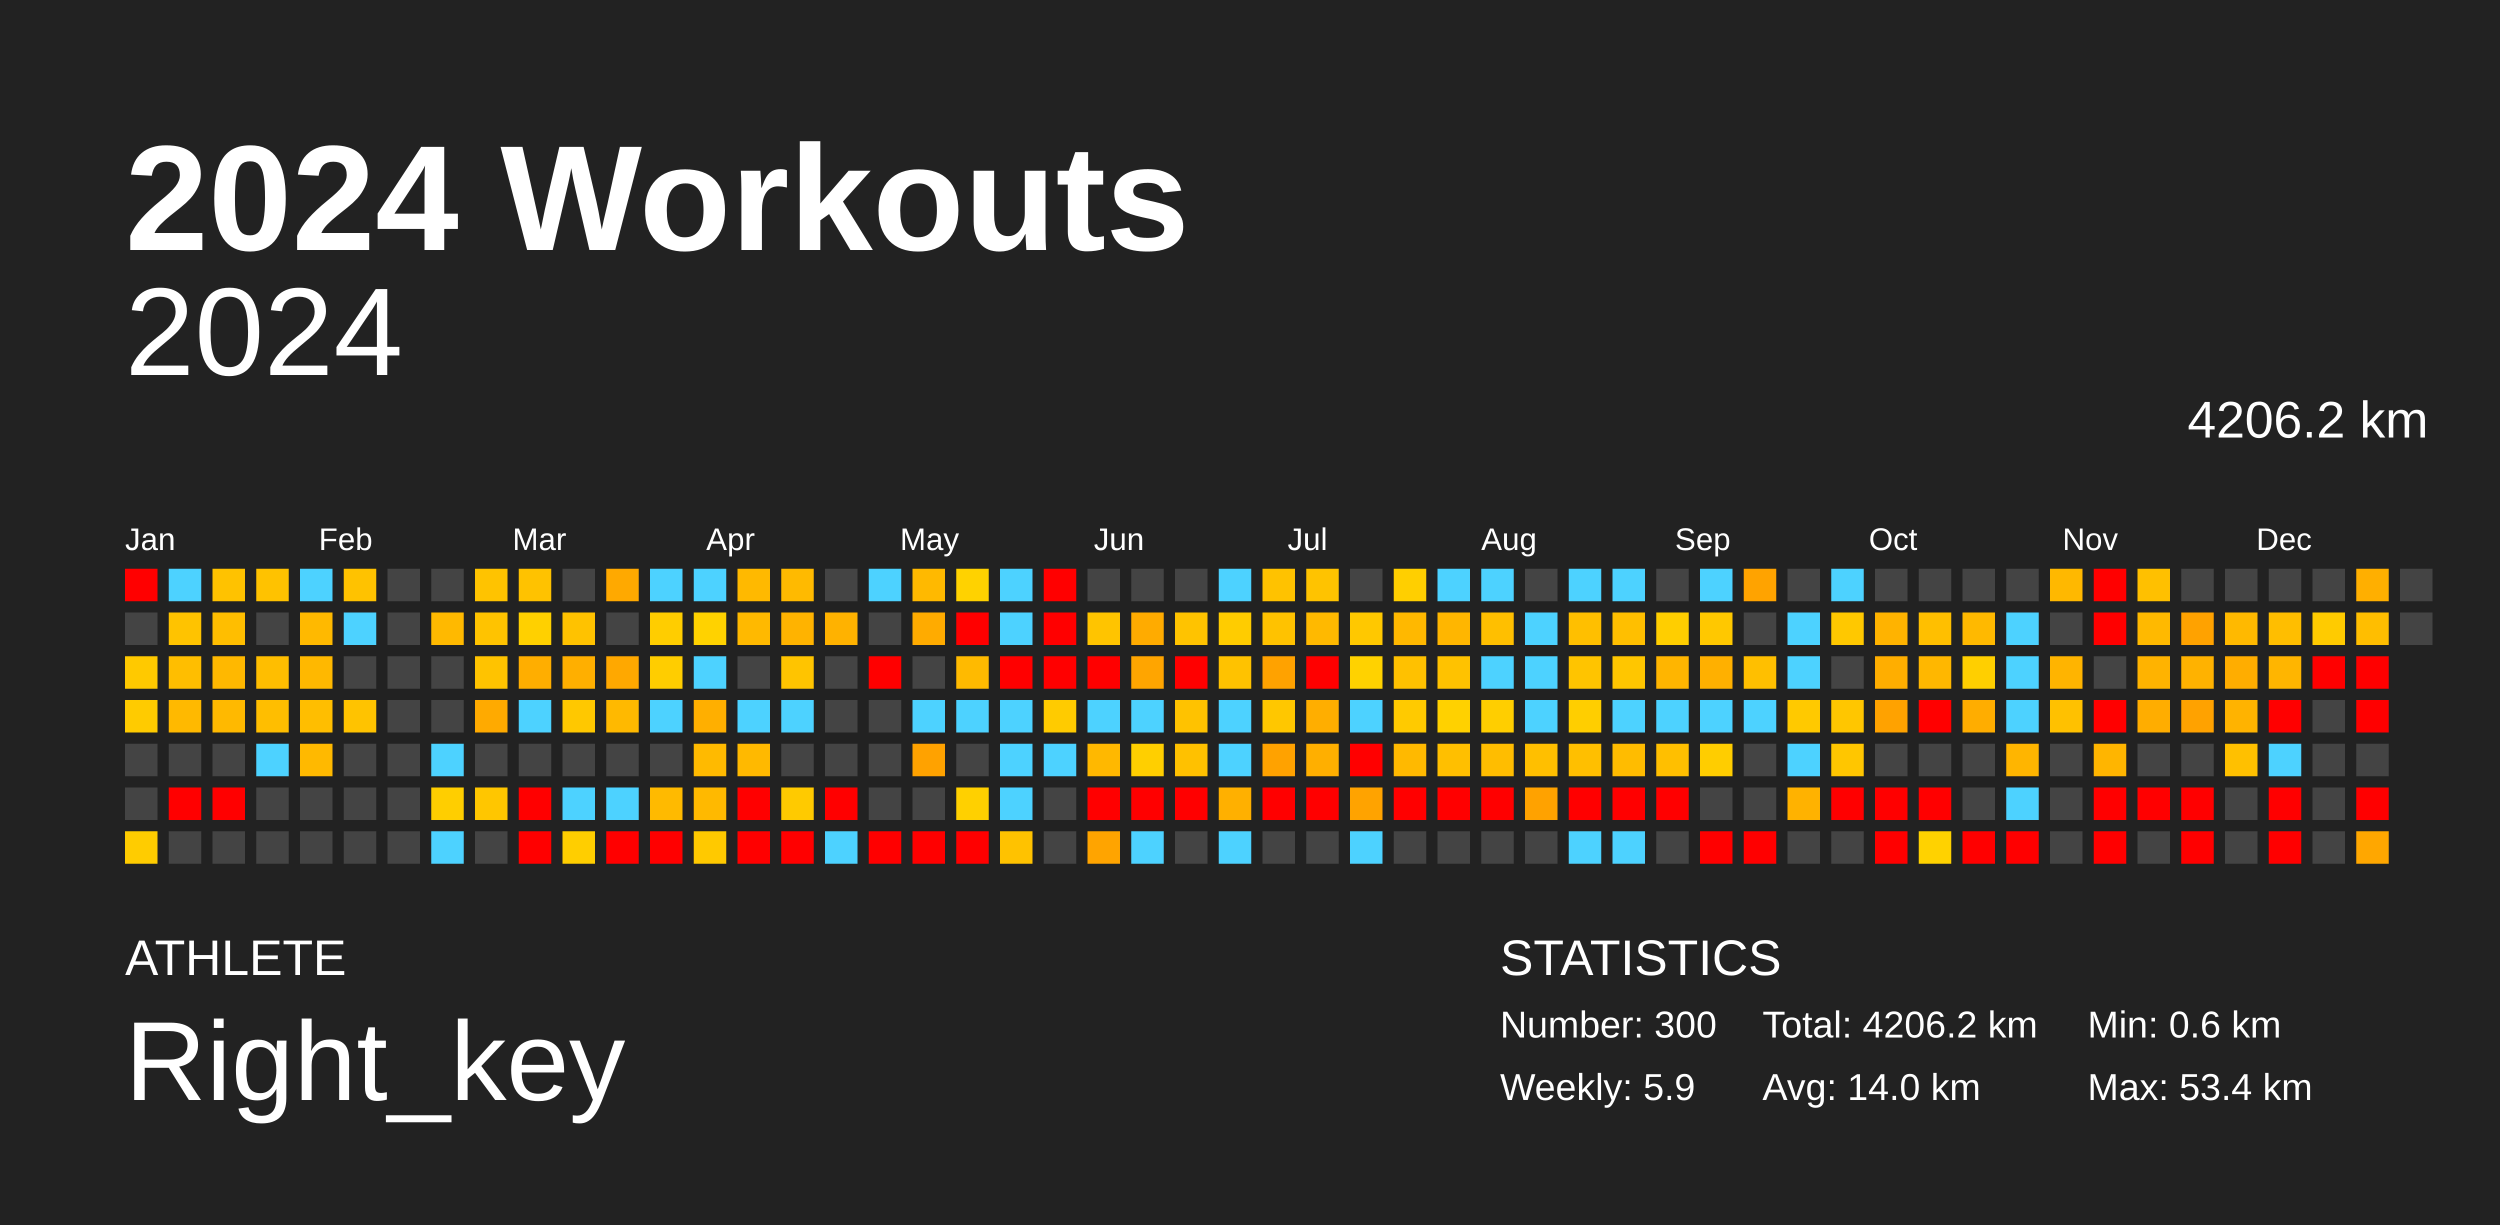
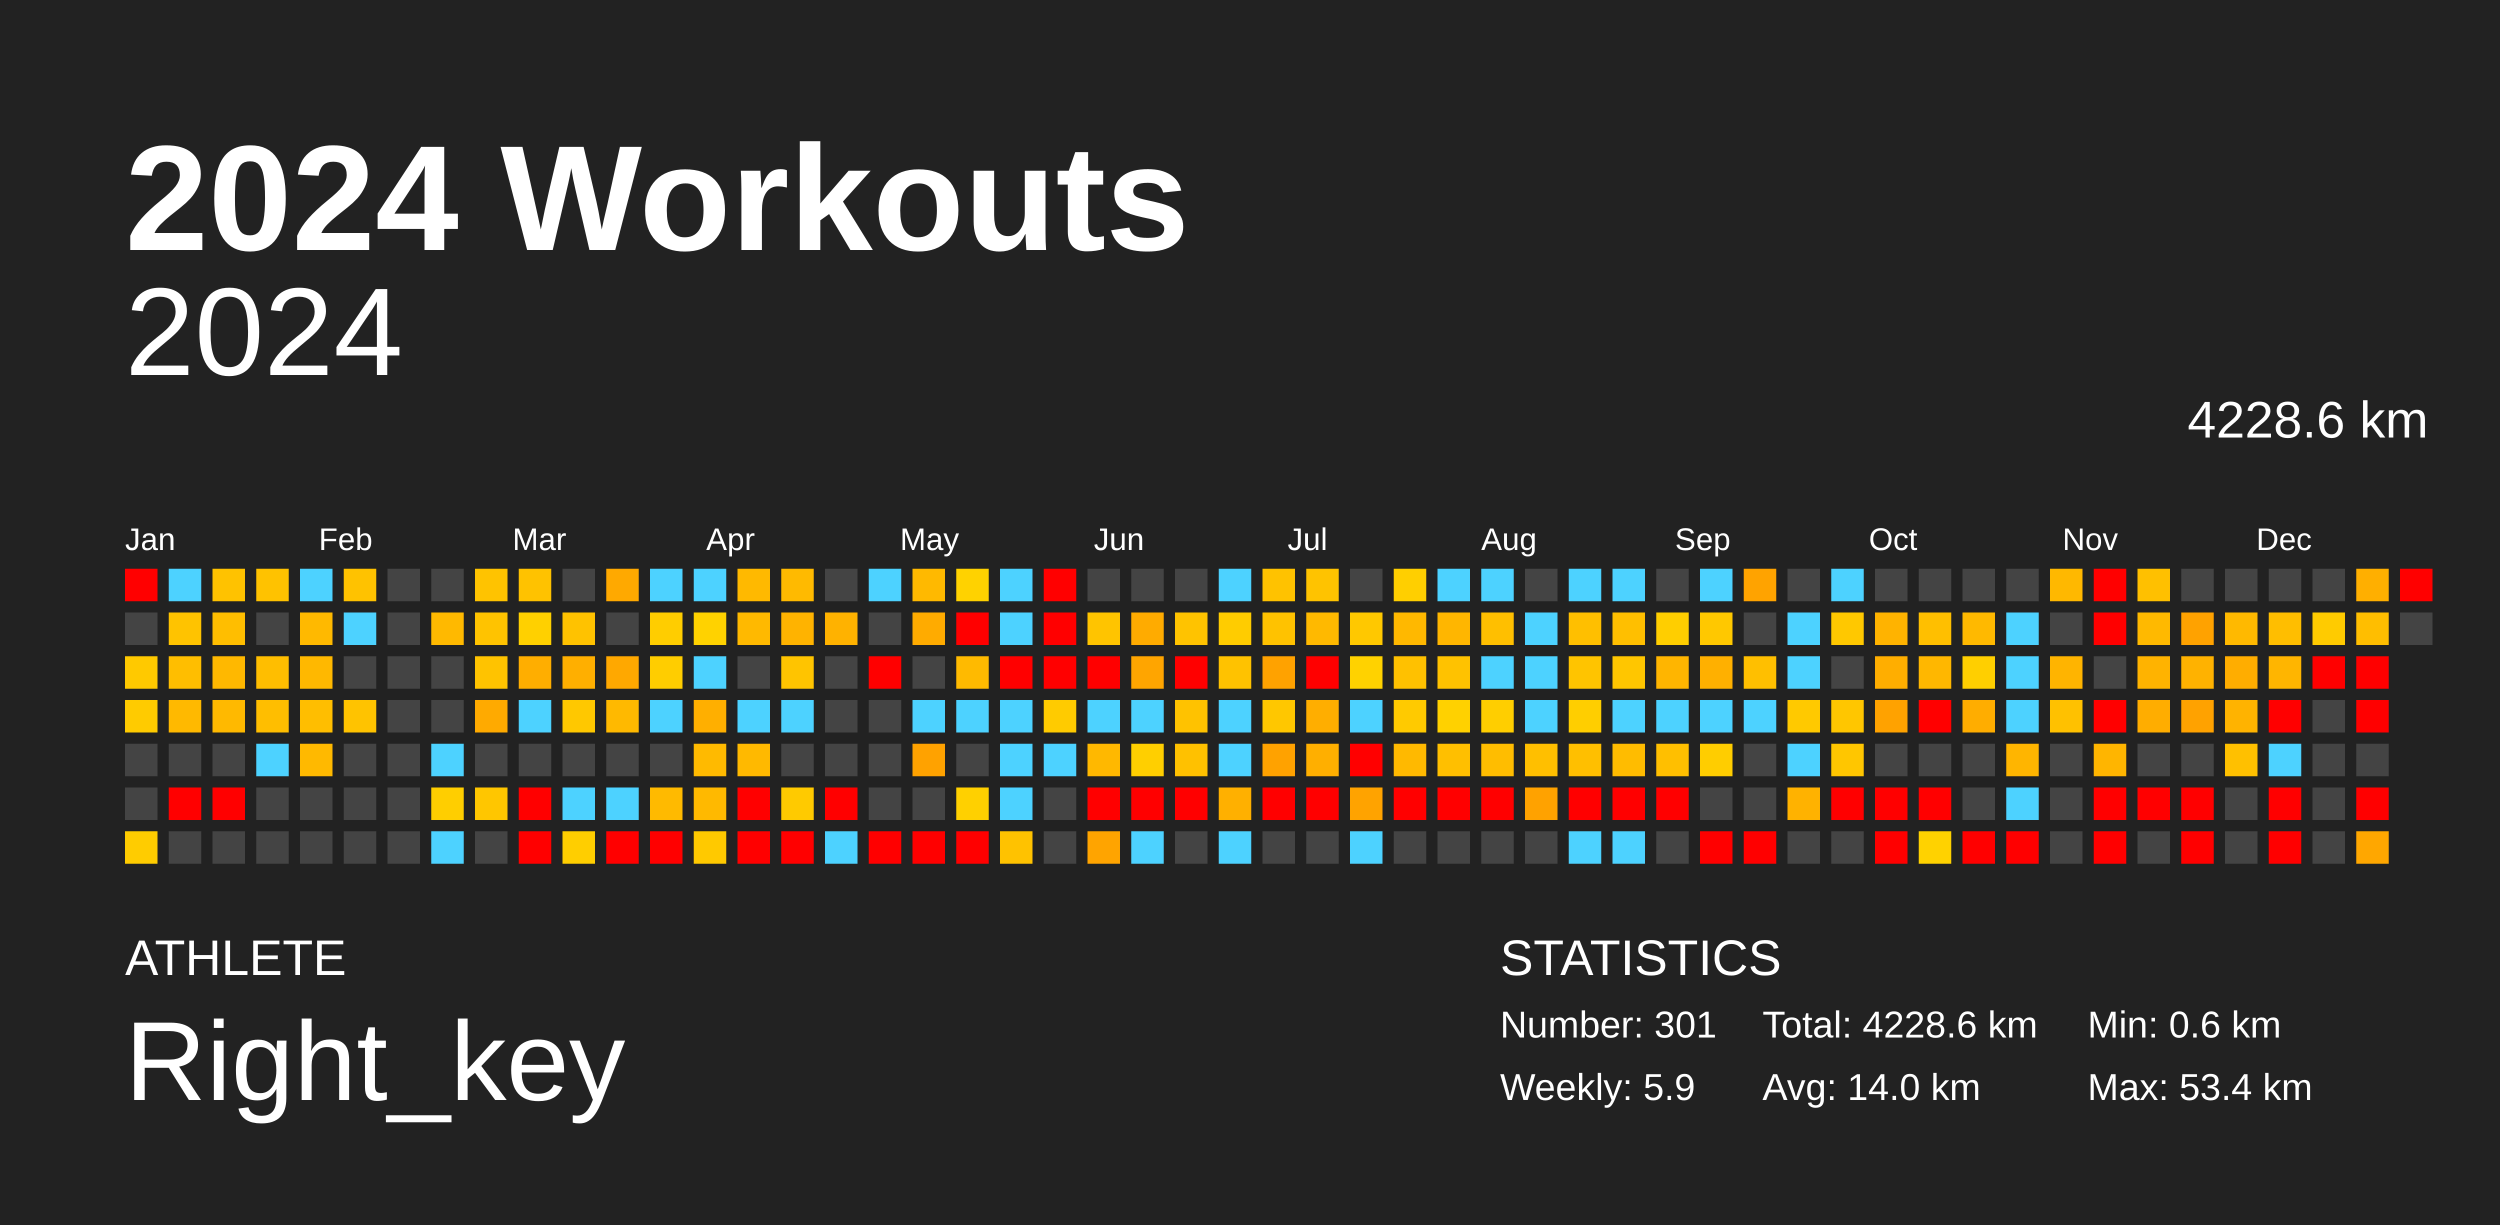
<svg xmlns="http://www.w3.org/2000/svg" baseProfile="full" height="98mm" version="1.1" viewBox="0,0,200,98" width="200mm">
  <defs />
  <rect fill="#222222" height="98" width="200" x="0" y="0" />
  <text fill="#FFFFFF" style="font-size:12px; font-family:Arial; font-weight:bold;" x="10" y="20">2024 Workouts</text>
  <text fill="#FFFFFF" style="font-size:4px; font-family:Arial" x="10" y="78">ATHLETE</text>
  <text fill="#FFFFFF" style="font-size:9px; font-family:Arial" x="10" y="88">Right_key</text>
  <text fill="#FFFFFF" style="font-size:4px; font-family:Arial" x="120" y="78">STATISTICS</text>
-   <text fill="#FFFFFF" style="font-size:3px; font-family:Arial" x="120" y="83">Number: 300</text>
+   <text fill="#FFFFFF" style="font-size:3px; font-family:Arial" x="120" y="83">Number: 301</text>
  <text fill="#FFFFFF" style="font-size:3px; font-family:Arial" x="120" y="88">Weekly: 5.9</text>
-   <text fill="#FFFFFF" style="font-size:3px; font-family:Arial" x="141" y="83">Total: 4206.2 km</text>
+   <text fill="#FFFFFF" style="font-size:3px; font-family:Arial" x="141" y="83">Total: 4228.6 km</text>
  <text fill="#FFFFFF" style="font-size:3px; font-family:Arial" x="141" y="88">Avg: 14.0 km</text>
  <text fill="#FFFFFF" style="font-size:3px; font-family:Arial" x="167" y="83">Min: 0.6 km</text>
  <text fill="#FFFFFF" style="font-size:3px; font-family:Arial" x="167" y="88">Max: 53.4 km</text>
  <text alignment-baseline="hanging" fill="#FFFFFF" style="font-size:10.0px; font-family:Arial;" x="10" y="30">2024</text>
-   <text alignment-baseline="hanging" fill="#FFFFFF" style="font-size:4.125px; font-family:Arial;" x="175" y="35">4206.2 km</text>
+   <text alignment-baseline="hanging" fill="#FFFFFF" style="font-size:4.125px; font-family:Arial;" x="175" y="35">4228.6 km</text>
  <text fill="#FFFFFF" style="font-size:2.5px; font-family:Arial" x="10.0" y="44">Jan</text>
  <text fill="#FFFFFF" style="font-size:2.5px; font-family:Arial" x="25.5" y="44">Feb</text>
  <text fill="#FFFFFF" style="font-size:2.5px; font-family:Arial" x="41.0" y="44">Mar</text>
  <text fill="#FFFFFF" style="font-size:2.5px; font-family:Arial" x="56.5" y="44">Apr</text>
  <text fill="#FFFFFF" style="font-size:2.5px; font-family:Arial" x="72.0" y="44">May</text>
  <text fill="#FFFFFF" style="font-size:2.5px; font-family:Arial" x="87.5" y="44">Jun</text>
  <text fill="#FFFFFF" style="font-size:2.5px; font-family:Arial" x="103.0" y="44">Jul</text>
  <text fill="#FFFFFF" style="font-size:2.5px; font-family:Arial" x="118.5" y="44">Aug</text>
  <text fill="#FFFFFF" style="font-size:2.5px; font-family:Arial" x="134.0" y="44">Sep</text>
  <text fill="#FFFFFF" style="font-size:2.5px; font-family:Arial" x="149.5" y="44">Oct</text>
  <text fill="#FFFFFF" style="font-size:2.5px; font-family:Arial" x="165.0" y="44">Nov</text>
  <text fill="#FFFFFF" style="font-size:2.5px; font-family:Arial" x="180.5" y="44">Dec</text>
  <rect fill="red" height="2.6" width="2.6" x="10.0" y="45.5" />
  <rect fill="#444444" height="2.6" width="2.6" x="10.0" y="49.0" />
  <rect fill="#ffc900" height="2.6" width="2.6" x="10.0" y="52.5" />
  <rect fill="#ffcb00" height="2.6" width="2.6" x="10.0" y="56.0" />
  <rect fill="#444444" height="2.6" width="2.6" x="10.0" y="59.5" />
  <rect fill="#444444" height="2.6" width="2.6" x="10.0" y="63.0" />
  <rect fill="#ffcc00" height="2.6" width="2.6" x="10.0" y="66.5" />
  <rect fill="#4dd2ff" height="2.6" width="2.6" x="13.5" y="45.5" />
  <rect fill="#ffc300" height="2.6" width="2.6" x="13.5" y="49.0" />
  <rect fill="#ffbe00" height="2.6" width="2.6" x="13.5" y="52.5" />
  <rect fill="#ffb900" height="2.6" width="2.6" x="13.5" y="56.0" />
  <rect fill="#444444" height="2.6" width="2.6" x="13.5" y="59.5" />
  <rect fill="red" height="2.6" width="2.6" x="13.5" y="63.0" />
  <rect fill="#444444" height="2.6" width="2.6" x="13.5" y="66.5" />
  <rect fill="#ffc200" height="2.6" width="2.6" x="17.0" y="45.5" />
  <rect fill="#ffbe00" height="2.6" width="2.6" x="17.0" y="49.0" />
  <rect fill="#ffb800" height="2.6" width="2.6" x="17.0" y="52.5" />
  <rect fill="#ffb900" height="2.6" width="2.6" x="17.0" y="56.0" />
  <rect fill="#444444" height="2.6" width="2.6" x="17.0" y="59.5" />
  <rect fill="red" height="2.6" width="2.6" x="17.0" y="63.0" />
  <rect fill="#444444" height="2.6" width="2.6" x="17.0" y="66.5" />
  <rect fill="#ffc200" height="2.6" width="2.6" x="20.5" y="45.5" />
  <rect fill="#444444" height="2.6" width="2.6" x="20.5" y="49.0" />
  <rect fill="#ffbe00" height="2.6" width="2.6" x="20.5" y="52.5" />
  <rect fill="#ffbe00" height="2.6" width="2.6" x="20.5" y="56.0" />
  <rect fill="#4dd2ff" height="2.6" width="2.6" x="20.5" y="59.5" />
  <rect fill="#444444" height="2.6" width="2.6" x="20.5" y="63.0" />
  <rect fill="#444444" height="2.6" width="2.6" x="20.5" y="66.5" />
  <rect fill="#4dd2ff" height="2.6" width="2.6" x="24.0" y="45.5" />
  <rect fill="#ffb900" height="2.6" width="2.6" x="24.0" y="49.0" />
  <rect fill="#ffb800" height="2.6" width="2.6" x="24.0" y="52.5" />
  <rect fill="#ffbe00" height="2.6" width="2.6" x="24.0" y="56.0" />
  <rect fill="#ffb900" height="2.6" width="2.6" x="24.0" y="59.5" />
  <rect fill="#444444" height="2.6" width="2.6" x="24.0" y="63.0" />
  <rect fill="#444444" height="2.6" width="2.6" x="24.0" y="66.5" />
  <rect fill="#ffc200" height="2.6" width="2.6" x="27.5" y="45.5" />
  <rect fill="#4dd2ff" height="2.6" width="2.6" x="27.5" y="49.0" />
  <rect fill="#444444" height="2.6" width="2.6" x="27.5" y="52.5" />
  <rect fill="#ffc300" height="2.6" width="2.6" x="27.5" y="56.0" />
  <rect fill="#444444" height="2.6" width="2.6" x="27.5" y="59.5" />
  <rect fill="#444444" height="2.6" width="2.6" x="27.5" y="63.0" />
  <rect fill="#444444" height="2.6" width="2.6" x="27.5" y="66.5" />
  <rect fill="#444444" height="2.6" width="2.6" x="31.0" y="45.5" />
  <rect fill="#444444" height="2.6" width="2.6" x="31.0" y="49.0" />
  <rect fill="#444444" height="2.6" width="2.6" x="31.0" y="52.5" />
  <rect fill="#444444" height="2.6" width="2.6" x="31.0" y="56.0" />
  <rect fill="#444444" height="2.6" width="2.6" x="31.0" y="59.5" />
  <rect fill="#444444" height="2.6" width="2.6" x="31.0" y="63.0" />
  <rect fill="#444444" height="2.6" width="2.6" x="31.0" y="66.5" />
  <rect fill="#444444" height="2.6" width="2.6" x="34.5" y="45.5" />
  <rect fill="#ffb900" height="2.6" width="2.6" x="34.5" y="49.0" />
  <rect fill="#444444" height="2.6" width="2.6" x="34.5" y="52.5" />
  <rect fill="#444444" height="2.6" width="2.6" x="34.5" y="56.0" />
  <rect fill="#4dd2ff" height="2.6" width="2.6" x="34.5" y="59.5" />
  <rect fill="#ffce00" height="2.6" width="2.6" x="34.5" y="63.0" />
  <rect fill="#4dd2ff" height="2.6" width="2.6" x="34.5" y="66.5" />
  <rect fill="#ffc300" height="2.6" width="2.6" x="38.0" y="45.5" />
  <rect fill="#ffc300" height="2.6" width="2.6" x="38.0" y="49.0" />
  <rect fill="#ffc300" height="2.6" width="2.6" x="38.0" y="52.5" />
  <rect fill="#ffaa00" height="2.6" width="2.6" x="38.0" y="56.0" />
  <rect fill="#444444" height="2.6" width="2.6" x="38.0" y="59.5" />
  <rect fill="#ffc600" height="2.6" width="2.6" x="38.0" y="63.0" />
  <rect fill="#444444" height="2.6" width="2.6" x="38.0" y="66.5" />
  <rect fill="#ffc200" height="2.6" width="2.6" x="41.5" y="45.5" />
  <rect fill="#ffd000" height="2.6" width="2.6" x="41.5" y="49.0" />
  <rect fill="#ffae00" height="2.6" width="2.6" x="41.5" y="52.5" />
  <rect fill="#4dd2ff" height="2.6" width="2.6" x="41.5" y="56.0" />
  <rect fill="#444444" height="2.6" width="2.6" x="41.5" y="59.5" />
  <rect fill="red" height="2.6" width="2.6" x="41.5" y="63.0" />
  <rect fill="red" height="2.6" width="2.6" x="41.5" y="66.5" />
  <rect fill="#444444" height="2.6" width="2.6" x="45.0" y="45.5" />
  <rect fill="#ffc200" height="2.6" width="2.6" x="45.0" y="49.0" />
  <rect fill="#ffaf00" height="2.6" width="2.6" x="45.0" y="52.5" />
  <rect fill="#ffc800" height="2.6" width="2.6" x="45.0" y="56.0" />
  <rect fill="#444444" height="2.6" width="2.6" x="45.0" y="59.5" />
  <rect fill="#4dd2ff" height="2.6" width="2.6" x="45.0" y="63.0" />
  <rect fill="#ffce00" height="2.6" width="2.6" x="45.0" y="66.5" />
  <rect fill="#ffa900" height="2.6" width="2.6" x="48.5" y="45.5" />
  <rect fill="#444444" height="2.6" width="2.6" x="48.5" y="49.0" />
  <rect fill="#ffa800" height="2.6" width="2.6" x="48.5" y="52.5" />
  <rect fill="#ffb900" height="2.6" width="2.6" x="48.5" y="56.0" />
  <rect fill="#444444" height="2.6" width="2.6" x="48.5" y="59.5" />
  <rect fill="#4dd2ff" height="2.6" width="2.6" x="48.5" y="63.0" />
  <rect fill="red" height="2.6" width="2.6" x="48.5" y="66.5" />
  <rect fill="#4dd2ff" height="2.6" width="2.6" x="52.0" y="45.5" />
  <rect fill="#ffcd00" height="2.6" width="2.6" x="52.0" y="49.0" />
  <rect fill="#ffcd00" height="2.6" width="2.6" x="52.0" y="52.5" />
  <rect fill="#4dd2ff" height="2.6" width="2.6" x="52.0" y="56.0" />
  <rect fill="#444444" height="2.6" width="2.6" x="52.0" y="59.5" />
  <rect fill="#ffba00" height="2.6" width="2.6" x="52.0" y="63.0" />
  <rect fill="red" height="2.6" width="2.6" x="52.0" y="66.5" />
  <rect fill="#4dd2ff" height="2.6" width="2.6" x="55.5" y="45.5" />
  <rect fill="#ffd200" height="2.6" width="2.6" x="55.5" y="49.0" />
  <rect fill="#4dd2ff" height="2.6" width="2.6" x="55.5" y="52.5" />
  <rect fill="#ffaf00" height="2.6" width="2.6" x="55.5" y="56.0" />
  <rect fill="#ffba00" height="2.6" width="2.6" x="55.5" y="59.5" />
  <rect fill="#ffb900" height="2.6" width="2.6" x="55.5" y="63.0" />
  <rect fill="#ffc900" height="2.6" width="2.6" x="55.5" y="66.5" />
  <rect fill="#ffb900" height="2.6" width="2.6" x="59.0" y="45.5" />
  <rect fill="#ffb900" height="2.6" width="2.6" x="59.0" y="49.0" />
  <rect fill="#444444" height="2.6" width="2.6" x="59.0" y="52.5" />
  <rect fill="#4dd2ff" height="2.6" width="2.6" x="59.0" y="56.0" />
  <rect fill="#ffb900" height="2.6" width="2.6" x="59.0" y="59.5" />
  <rect fill="red" height="2.6" width="2.6" x="59.0" y="63.0" />
  <rect fill="red" height="2.6" width="2.6" x="59.0" y="66.5" />
  <rect fill="#ffba00" height="2.6" width="2.6" x="62.5" y="45.5" />
  <rect fill="#ffb300" height="2.6" width="2.6" x="62.5" y="49.0" />
  <rect fill="#ffc400" height="2.6" width="2.6" x="62.5" y="52.5" />
  <rect fill="#4dd2ff" height="2.6" width="2.6" x="62.5" y="56.0" />
  <rect fill="#444444" height="2.6" width="2.6" x="62.5" y="59.5" />
  <rect fill="#ffca00" height="2.6" width="2.6" x="62.5" y="63.0" />
  <rect fill="red" height="2.6" width="2.6" x="62.5" y="66.5" />
  <rect fill="#444444" height="2.6" width="2.6" x="66.0" y="45.5" />
  <rect fill="#ffb200" height="2.6" width="2.6" x="66.0" y="49.0" />
  <rect fill="#444444" height="2.6" width="2.6" x="66.0" y="52.5" />
  <rect fill="#444444" height="2.6" width="2.6" x="66.0" y="56.0" />
  <rect fill="#444444" height="2.6" width="2.6" x="66.0" y="59.5" />
  <rect fill="red" height="2.6" width="2.6" x="66.0" y="63.0" />
  <rect fill="#4dd2ff" height="2.6" width="2.6" x="66.0" y="66.5" />
  <rect fill="#4dd2ff" height="2.6" width="2.6" x="69.5" y="45.5" />
  <rect fill="#444444" height="2.6" width="2.6" x="69.5" y="49.0" />
  <rect fill="red" height="2.6" width="2.6" x="69.5" y="52.5" />
  <rect fill="#444444" height="2.6" width="2.6" x="69.5" y="56.0" />
  <rect fill="#444444" height="2.6" width="2.6" x="69.5" y="59.5" />
  <rect fill="#444444" height="2.6" width="2.6" x="69.5" y="63.0" />
  <rect fill="red" height="2.6" width="2.6" x="69.5" y="66.5" />
  <rect fill="#ffb900" height="2.6" width="2.6" x="73.0" y="45.5" />
  <rect fill="#ffab00" height="2.6" width="2.6" x="73.0" y="49.0" />
  <rect fill="#444444" height="2.6" width="2.6" x="73.0" y="52.5" />
  <rect fill="#4dd2ff" height="2.6" width="2.6" x="73.0" y="56.0" />
  <rect fill="#ffa200" height="2.6" width="2.6" x="73.0" y="59.5" />
  <rect fill="#444444" height="2.6" width="2.6" x="73.0" y="63.0" />
  <rect fill="red" height="2.6" width="2.6" x="73.0" y="66.5" />
  <rect fill="#ffd200" height="2.6" width="2.6" x="76.5" y="45.5" />
  <rect fill="red" height="2.6" width="2.6" x="76.5" y="49.0" />
  <rect fill="#ffba00" height="2.6" width="2.6" x="76.5" y="52.5" />
  <rect fill="#4dd2ff" height="2.6" width="2.6" x="76.5" y="56.0" />
  <rect fill="#444444" height="2.6" width="2.6" x="76.5" y="59.5" />
  <rect fill="#ffd000" height="2.6" width="2.6" x="76.5" y="63.0" />
  <rect fill="red" height="2.6" width="2.6" x="76.5" y="66.5" />
  <rect fill="#4dd2ff" height="2.6" width="2.6" x="80.0" y="45.5" />
  <rect fill="#4dd2ff" height="2.6" width="2.6" x="80.0" y="49.0" />
  <rect fill="red" height="2.6" width="2.6" x="80.0" y="52.5" />
  <rect fill="#4dd2ff" height="2.6" width="2.6" x="80.0" y="56.0" />
  <rect fill="#4dd2ff" height="2.6" width="2.6" x="80.0" y="59.5" />
  <rect fill="#4dd2ff" height="2.6" width="2.6" x="80.0" y="63.0" />
  <rect fill="#ffc200" height="2.6" width="2.6" x="80.0" y="66.5" />
  <rect fill="red" height="2.6" width="2.6" x="83.5" y="45.5" />
  <rect fill="red" height="2.6" width="2.6" x="83.5" y="49.0" />
  <rect fill="red" height="2.6" width="2.6" x="83.5" y="52.5" />
  <rect fill="#ffcb00" height="2.6" width="2.6" x="83.5" y="56.0" />
  <rect fill="#4dd2ff" height="2.6" width="2.6" x="83.5" y="59.5" />
  <rect fill="#444444" height="2.6" width="2.6" x="83.5" y="63.0" />
  <rect fill="#444444" height="2.6" width="2.6" x="83.5" y="66.5" />
  <rect fill="#444444" height="2.6" width="2.6" x="87.0" y="45.5" />
  <rect fill="#ffc400" height="2.6" width="2.6" x="87.0" y="49.0" />
  <rect fill="red" height="2.6" width="2.6" x="87.0" y="52.5" />
  <rect fill="#4dd2ff" height="2.6" width="2.6" x="87.0" y="56.0" />
  <rect fill="#ffb800" height="2.6" width="2.6" x="87.0" y="59.5" />
  <rect fill="red" height="2.6" width="2.6" x="87.0" y="63.0" />
  <rect fill="#ffa400" height="2.6" width="2.6" x="87.0" y="66.5" />
  <rect fill="#444444" height="2.6" width="2.6" x="90.5" y="45.5" />
  <rect fill="#ffab00" height="2.6" width="2.6" x="90.5" y="49.0" />
  <rect fill="#ffa500" height="2.6" width="2.6" x="90.5" y="52.5" />
  <rect fill="#4dd2ff" height="2.6" width="2.6" x="90.5" y="56.0" />
  <rect fill="#ffcf00" height="2.6" width="2.6" x="90.5" y="59.5" />
  <rect fill="red" height="2.6" width="2.6" x="90.5" y="63.0" />
  <rect fill="#4dd2ff" height="2.6" width="2.6" x="90.5" y="66.5" />
  <rect fill="#444444" height="2.6" width="2.6" x="94.0" y="45.5" />
  <rect fill="#ffc300" height="2.6" width="2.6" x="94.0" y="49.0" />
  <rect fill="red" height="2.6" width="2.6" x="94.0" y="52.5" />
  <rect fill="#ffc200" height="2.6" width="2.6" x="94.0" y="56.0" />
  <rect fill="#ffc100" height="2.6" width="2.6" x="94.0" y="59.5" />
  <rect fill="red" height="2.6" width="2.6" x="94.0" y="63.0" />
  <rect fill="#444444" height="2.6" width="2.6" x="94.0" y="66.5" />
  <rect fill="#4dd2ff" height="2.6" width="2.6" x="97.5" y="45.5" />
  <rect fill="#ffcc00" height="2.6" width="2.6" x="97.5" y="49.0" />
  <rect fill="#ffc200" height="2.6" width="2.6" x="97.5" y="52.5" />
  <rect fill="#4dd2ff" height="2.6" width="2.6" x="97.5" y="56.0" />
  <rect fill="#4dd2ff" height="2.6" width="2.6" x="97.5" y="59.5" />
  <rect fill="#ffb000" height="2.6" width="2.6" x="97.5" y="63.0" />
  <rect fill="#4dd2ff" height="2.6" width="2.6" x="97.5" y="66.5" />
  <rect fill="#ffc200" height="2.6" width="2.6" x="101.0" y="45.5" />
  <rect fill="#ffc200" height="2.6" width="2.6" x="101.0" y="49.0" />
  <rect fill="#ffa200" height="2.6" width="2.6" x="101.0" y="52.5" />
  <rect fill="#ffc700" height="2.6" width="2.6" x="101.0" y="56.0" />
  <rect fill="#ffa200" height="2.6" width="2.6" x="101.0" y="59.5" />
  <rect fill="red" height="2.6" width="2.6" x="101.0" y="63.0" />
  <rect fill="#444444" height="2.6" width="2.6" x="101.0" y="66.5" />
  <rect fill="#ffc300" height="2.6" width="2.6" x="104.5" y="45.5" />
  <rect fill="#ffb900" height="2.6" width="2.6" x="104.5" y="49.0" />
  <rect fill="red" height="2.6" width="2.6" x="104.5" y="52.5" />
  <rect fill="#ffae00" height="2.6" width="2.6" x="104.5" y="56.0" />
  <rect fill="#ffaf00" height="2.6" width="2.6" x="104.5" y="59.5" />
  <rect fill="red" height="2.6" width="2.6" x="104.5" y="63.0" />
  <rect fill="#444444" height="2.6" width="2.6" x="104.5" y="66.5" />
  <rect fill="#444444" height="2.6" width="2.6" x="108.0" y="45.5" />
  <rect fill="#ffc800" height="2.6" width="2.6" x="108.0" y="49.0" />
  <rect fill="#ffd200" height="2.6" width="2.6" x="108.0" y="52.5" />
  <rect fill="#4dd2ff" height="2.6" width="2.6" x="108.0" y="56.0" />
  <rect fill="red" height="2.6" width="2.6" x="108.0" y="59.5" />
  <rect fill="#ffa300" height="2.6" width="2.6" x="108.0" y="63.0" />
  <rect fill="#4dd2ff" height="2.6" width="2.6" x="108.0" y="66.5" />
  <rect fill="#ffcf00" height="2.6" width="2.6" x="111.5" y="45.5" />
  <rect fill="#ffb800" height="2.6" width="2.6" x="111.5" y="49.0" />
  <rect fill="#ffc100" height="2.6" width="2.6" x="111.5" y="52.5" />
  <rect fill="#ffca00" height="2.6" width="2.6" x="111.5" y="56.0" />
  <rect fill="#ffb900" height="2.6" width="2.6" x="111.5" y="59.5" />
  <rect fill="red" height="2.6" width="2.6" x="111.5" y="63.0" />
  <rect fill="#444444" height="2.6" width="2.6" x="111.5" y="66.5" />
  <rect fill="#4dd2ff" height="2.6" width="2.6" x="115.0" y="45.5" />
  <rect fill="#ffb600" height="2.6" width="2.6" x="115.0" y="49.0" />
  <rect fill="#ffc200" height="2.6" width="2.6" x="115.0" y="52.5" />
  <rect fill="#ffd100" height="2.6" width="2.6" x="115.0" y="56.0" />
  <rect fill="#ffbf00" height="2.6" width="2.6" x="115.0" y="59.5" />
  <rect fill="red" height="2.6" width="2.6" x="115.0" y="63.0" />
  <rect fill="#444444" height="2.6" width="2.6" x="115.0" y="66.5" />
  <rect fill="#4dd2ff" height="2.6" width="2.6" x="118.5" y="45.5" />
  <rect fill="#ffbf00" height="2.6" width="2.6" x="118.5" y="49.0" />
  <rect fill="#4dd2ff" height="2.6" width="2.6" x="118.5" y="52.5" />
  <rect fill="#ffce00" height="2.6" width="2.6" x="118.5" y="56.0" />
  <rect fill="#ffbd00" height="2.6" width="2.6" x="118.5" y="59.5" />
  <rect fill="red" height="2.6" width="2.6" x="118.5" y="63.0" />
  <rect fill="#444444" height="2.6" width="2.6" x="118.5" y="66.5" />
  <rect fill="#444444" height="2.6" width="2.6" x="122.0" y="45.5" />
  <rect fill="#4dd2ff" height="2.6" width="2.6" x="122.0" y="49.0" />
  <rect fill="#4dd2ff" height="2.6" width="2.6" x="122.0" y="52.5" />
  <rect fill="#4dd2ff" height="2.6" width="2.6" x="122.0" y="56.0" />
  <rect fill="#ffbf00" height="2.6" width="2.6" x="122.0" y="59.5" />
  <rect fill="#ffa200" height="2.6" width="2.6" x="122.0" y="63.0" />
  <rect fill="#444444" height="2.6" width="2.6" x="122.0" y="66.5" />
  <rect fill="#4dd2ff" height="2.6" width="2.6" x="125.5" y="45.5" />
  <rect fill="#ffbf00" height="2.6" width="2.6" x="125.5" y="49.0" />
  <rect fill="#ffc400" height="2.6" width="2.6" x="125.5" y="52.5" />
  <rect fill="#ffce00" height="2.6" width="2.6" x="125.5" y="56.0" />
  <rect fill="#ffbf00" height="2.6" width="2.6" x="125.5" y="59.5" />
  <rect fill="red" height="2.6" width="2.6" x="125.5" y="63.0" />
  <rect fill="#4dd2ff" height="2.6" width="2.6" x="125.5" y="66.5" />
  <rect fill="#4dd2ff" height="2.6" width="2.6" x="129.0" y="45.5" />
  <rect fill="#ffbf00" height="2.6" width="2.6" x="129.0" y="49.0" />
  <rect fill="#ffc600" height="2.6" width="2.6" x="129.0" y="52.5" />
  <rect fill="#4dd2ff" height="2.6" width="2.6" x="129.0" y="56.0" />
  <rect fill="#ffbc00" height="2.6" width="2.6" x="129.0" y="59.5" />
  <rect fill="red" height="2.6" width="2.6" x="129.0" y="63.0" />
  <rect fill="#4dd2ff" height="2.6" width="2.6" x="129.0" y="66.5" />
  <rect fill="#444444" height="2.6" width="2.6" x="132.5" y="45.5" />
  <rect fill="#ffce00" height="2.6" width="2.6" x="132.5" y="49.0" />
  <rect fill="#ffb500" height="2.6" width="2.6" x="132.5" y="52.5" />
  <rect fill="#4dd2ff" height="2.6" width="2.6" x="132.5" y="56.0" />
  <rect fill="#ffbf00" height="2.6" width="2.6" x="132.5" y="59.5" />
  <rect fill="red" height="2.6" width="2.6" x="132.5" y="63.0" />
  <rect fill="#444444" height="2.6" width="2.6" x="132.5" y="66.5" />
  <rect fill="#4dd2ff" height="2.6" width="2.6" x="136.0" y="45.5" />
  <rect fill="#ffc800" height="2.6" width="2.6" x="136.0" y="49.0" />
  <rect fill="#ffb000" height="2.6" width="2.6" x="136.0" y="52.5" />
  <rect fill="#4dd2ff" height="2.6" width="2.6" x="136.0" y="56.0" />
  <rect fill="#ffcd00" height="2.6" width="2.6" x="136.0" y="59.5" />
  <rect fill="#444444" height="2.6" width="2.6" x="136.0" y="63.0" />
  <rect fill="red" height="2.6" width="2.6" x="136.0" y="66.5" />
  <rect fill="#ffa300" height="2.6" width="2.6" x="139.5" y="45.5" />
  <rect fill="#444444" height="2.6" width="2.6" x="139.5" y="49.0" />
  <rect fill="#ffbf00" height="2.6" width="2.6" x="139.5" y="52.5" />
  <rect fill="#4dd2ff" height="2.6" width="2.6" x="139.5" y="56.0" />
  <rect fill="#444444" height="2.6" width="2.6" x="139.5" y="59.5" />
  <rect fill="#444444" height="2.6" width="2.6" x="139.5" y="63.0" />
  <rect fill="red" height="2.6" width="2.6" x="139.5" y="66.5" />
  <rect fill="#444444" height="2.6" width="2.6" x="143.0" y="45.5" />
  <rect fill="#4dd2ff" height="2.6" width="2.6" x="143.0" y="49.0" />
  <rect fill="#4dd2ff" height="2.6" width="2.6" x="143.0" y="52.5" />
  <rect fill="#ffc900" height="2.6" width="2.6" x="143.0" y="56.0" />
  <rect fill="#4dd2ff" height="2.6" width="2.6" x="143.0" y="59.5" />
  <rect fill="#ffb200" height="2.6" width="2.6" x="143.0" y="63.0" />
  <rect fill="#444444" height="2.6" width="2.6" x="143.0" y="66.5" />
  <rect fill="#4dd2ff" height="2.6" width="2.6" x="146.5" y="45.5" />
  <rect fill="#ffc800" height="2.6" width="2.6" x="146.5" y="49.0" />
  <rect fill="#444444" height="2.6" width="2.6" x="146.5" y="52.5" />
  <rect fill="#ffc600" height="2.6" width="2.6" x="146.5" y="56.0" />
  <rect fill="#ffc600" height="2.6" width="2.6" x="146.5" y="59.5" />
  <rect fill="red" height="2.6" width="2.6" x="146.5" y="63.0" />
  <rect fill="#444444" height="2.6" width="2.6" x="146.5" y="66.5" />
  <rect fill="#444444" height="2.6" width="2.6" x="150.0" y="45.5" />
  <rect fill="#ffb300" height="2.6" width="2.6" x="150.0" y="49.0" />
  <rect fill="#ffae00" height="2.6" width="2.6" x="150.0" y="52.5" />
  <rect fill="#ffa200" height="2.6" width="2.6" x="150.0" y="56.0" />
  <rect fill="#444444" height="2.6" width="2.6" x="150.0" y="59.5" />
  <rect fill="red" height="2.6" width="2.6" x="150.0" y="63.0" />
  <rect fill="red" height="2.6" width="2.6" x="150.0" y="66.5" />
  <rect fill="#444444" height="2.6" width="2.6" x="153.5" y="45.5" />
  <rect fill="#ffbf00" height="2.6" width="2.6" x="153.5" y="49.0" />
  <rect fill="#ffb700" height="2.6" width="2.6" x="153.5" y="52.5" />
  <rect fill="red" height="2.6" width="2.6" x="153.5" y="56.0" />
  <rect fill="#444444" height="2.6" width="2.6" x="153.5" y="59.5" />
  <rect fill="red" height="2.6" width="2.6" x="153.5" y="63.0" />
  <rect fill="#ffd200" height="2.6" width="2.6" x="153.5" y="66.5" />
  <rect fill="#444444" height="2.6" width="2.6" x="157.0" y="45.5" />
  <rect fill="#ffb900" height="2.6" width="2.6" x="157.0" y="49.0" />
  <rect fill="#ffcf00" height="2.6" width="2.6" x="157.0" y="52.5" />
  <rect fill="#ffad00" height="2.6" width="2.6" x="157.0" y="56.0" />
  <rect fill="#444444" height="2.6" width="2.6" x="157.0" y="59.5" />
  <rect fill="#444444" height="2.6" width="2.6" x="157.0" y="63.0" />
  <rect fill="red" height="2.6" width="2.6" x="157.0" y="66.5" />
  <rect fill="#444444" height="2.6" width="2.6" x="160.5" y="45.5" />
  <rect fill="#4dd2ff" height="2.6" width="2.6" x="160.5" y="49.0" />
  <rect fill="#4dd2ff" height="2.6" width="2.6" x="160.5" y="52.5" />
  <rect fill="#4dd2ff" height="2.6" width="2.6" x="160.5" y="56.0" />
  <rect fill="#ffb500" height="2.6" width="2.6" x="160.5" y="59.5" />
  <rect fill="#4dd2ff" height="2.6" width="2.6" x="160.5" y="63.0" />
  <rect fill="red" height="2.6" width="2.6" x="160.5" y="66.5" />
  <rect fill="#ffb800" height="2.6" width="2.6" x="164.0" y="45.5" />
  <rect fill="#444444" height="2.6" width="2.6" x="164.0" y="49.0" />
  <rect fill="#ffb400" height="2.6" width="2.6" x="164.0" y="52.5" />
  <rect fill="#ffc100" height="2.6" width="2.6" x="164.0" y="56.0" />
  <rect fill="#444444" height="2.6" width="2.6" x="164.0" y="59.5" />
  <rect fill="#444444" height="2.6" width="2.6" x="164.0" y="63.0" />
  <rect fill="#444444" height="2.6" width="2.6" x="164.0" y="66.5" />
  <rect fill="red" height="2.6" width="2.6" x="167.5" y="45.5" />
  <rect fill="red" height="2.6" width="2.6" x="167.5" y="49.0" />
  <rect fill="#444444" height="2.6" width="2.6" x="167.5" y="52.5" />
  <rect fill="red" height="2.6" width="2.6" x="167.5" y="56.0" />
  <rect fill="#ffb500" height="2.6" width="2.6" x="167.5" y="59.5" />
  <rect fill="red" height="2.6" width="2.6" x="167.5" y="63.0" />
  <rect fill="red" height="2.6" width="2.6" x="167.5" y="66.5" />
  <rect fill="#ffc000" height="2.6" width="2.6" x="171.0" y="45.5" />
  <rect fill="#ffb900" height="2.6" width="2.6" x="171.0" y="49.0" />
  <rect fill="#ffb300" height="2.6" width="2.6" x="171.0" y="52.5" />
  <rect fill="#ffad00" height="2.6" width="2.6" x="171.0" y="56.0" />
  <rect fill="#444444" height="2.6" width="2.6" x="171.0" y="59.5" />
  <rect fill="red" height="2.6" width="2.6" x="171.0" y="63.0" />
  <rect fill="#444444" height="2.6" width="2.6" x="171.0" y="66.5" />
  <rect fill="#444444" height="2.6" width="2.6" x="174.5" y="45.5" />
  <rect fill="#ffa200" height="2.6" width="2.6" x="174.5" y="49.0" />
  <rect fill="#ffb200" height="2.6" width="2.6" x="174.5" y="52.5" />
  <rect fill="#ffa200" height="2.6" width="2.6" x="174.5" y="56.0" />
  <rect fill="#444444" height="2.6" width="2.6" x="174.5" y="59.5" />
  <rect fill="red" height="2.6" width="2.6" x="174.5" y="63.0" />
  <rect fill="red" height="2.6" width="2.6" x="174.5" y="66.5" />
  <rect fill="#444444" height="2.6" width="2.6" x="178.0" y="45.5" />
  <rect fill="#ffb900" height="2.6" width="2.6" x="178.0" y="49.0" />
  <rect fill="#ffad00" height="2.6" width="2.6" x="178.0" y="52.5" />
  <rect fill="#ffb300" height="2.6" width="2.6" x="178.0" y="56.0" />
  <rect fill="#ffc000" height="2.6" width="2.6" x="178.0" y="59.5" />
  <rect fill="#444444" height="2.6" width="2.6" x="178.0" y="63.0" />
  <rect fill="#444444" height="2.6" width="2.6" x="178.0" y="66.5" />
  <rect fill="#444444" height="2.6" width="2.6" x="181.5" y="45.5" />
  <rect fill="#ffbe00" height="2.6" width="2.6" x="181.5" y="49.0" />
  <rect fill="#ffb500" height="2.6" width="2.6" x="181.5" y="52.5" />
  <rect fill="red" height="2.6" width="2.6" x="181.5" y="56.0" />
  <rect fill="#4dd2ff" height="2.6" width="2.6" x="181.5" y="59.5" />
  <rect fill="red" height="2.6" width="2.6" x="181.5" y="63.0" />
  <rect fill="red" height="2.6" width="2.6" x="181.5" y="66.5" />
  <rect fill="#444444" height="2.6" width="2.6" x="185.0" y="45.5" />
  <rect fill="#ffcb00" height="2.6" width="2.6" x="185.0" y="49.0" />
  <rect fill="red" height="2.6" width="2.6" x="185.0" y="52.5" />
  <rect fill="#444444" height="2.6" width="2.6" x="185.0" y="56.0" />
  <rect fill="#444444" height="2.6" width="2.6" x="185.0" y="59.5" />
  <rect fill="#444444" height="2.6" width="2.6" x="185.0" y="63.0" />
  <rect fill="#444444" height="2.6" width="2.6" x="185.0" y="66.5" />
  <rect fill="#ffaf00" height="2.6" width="2.6" x="188.5" y="45.5" />
  <rect fill="#ffbe00" height="2.6" width="2.6" x="188.5" y="49.0" />
  <rect fill="red" height="2.6" width="2.6" x="188.5" y="52.5" />
  <rect fill="red" height="2.6" width="2.6" x="188.5" y="56.0" />
  <rect fill="#444444" height="2.6" width="2.6" x="188.5" y="59.5" />
  <rect fill="red" height="2.6" width="2.6" x="188.5" y="63.0" />
  <rect fill="#ffa700" height="2.6" width="2.6" x="188.5" y="66.5" />
-   <rect fill="#444444" height="2.6" width="2.6" x="192.0" y="45.5" />
+   <rect fill="red" height="2.6" width="2.6" x="192.0" y="45.5" />
  <rect fill="#444444" height="2.6" width="2.6" x="192.0" y="49.0" />
</svg>
